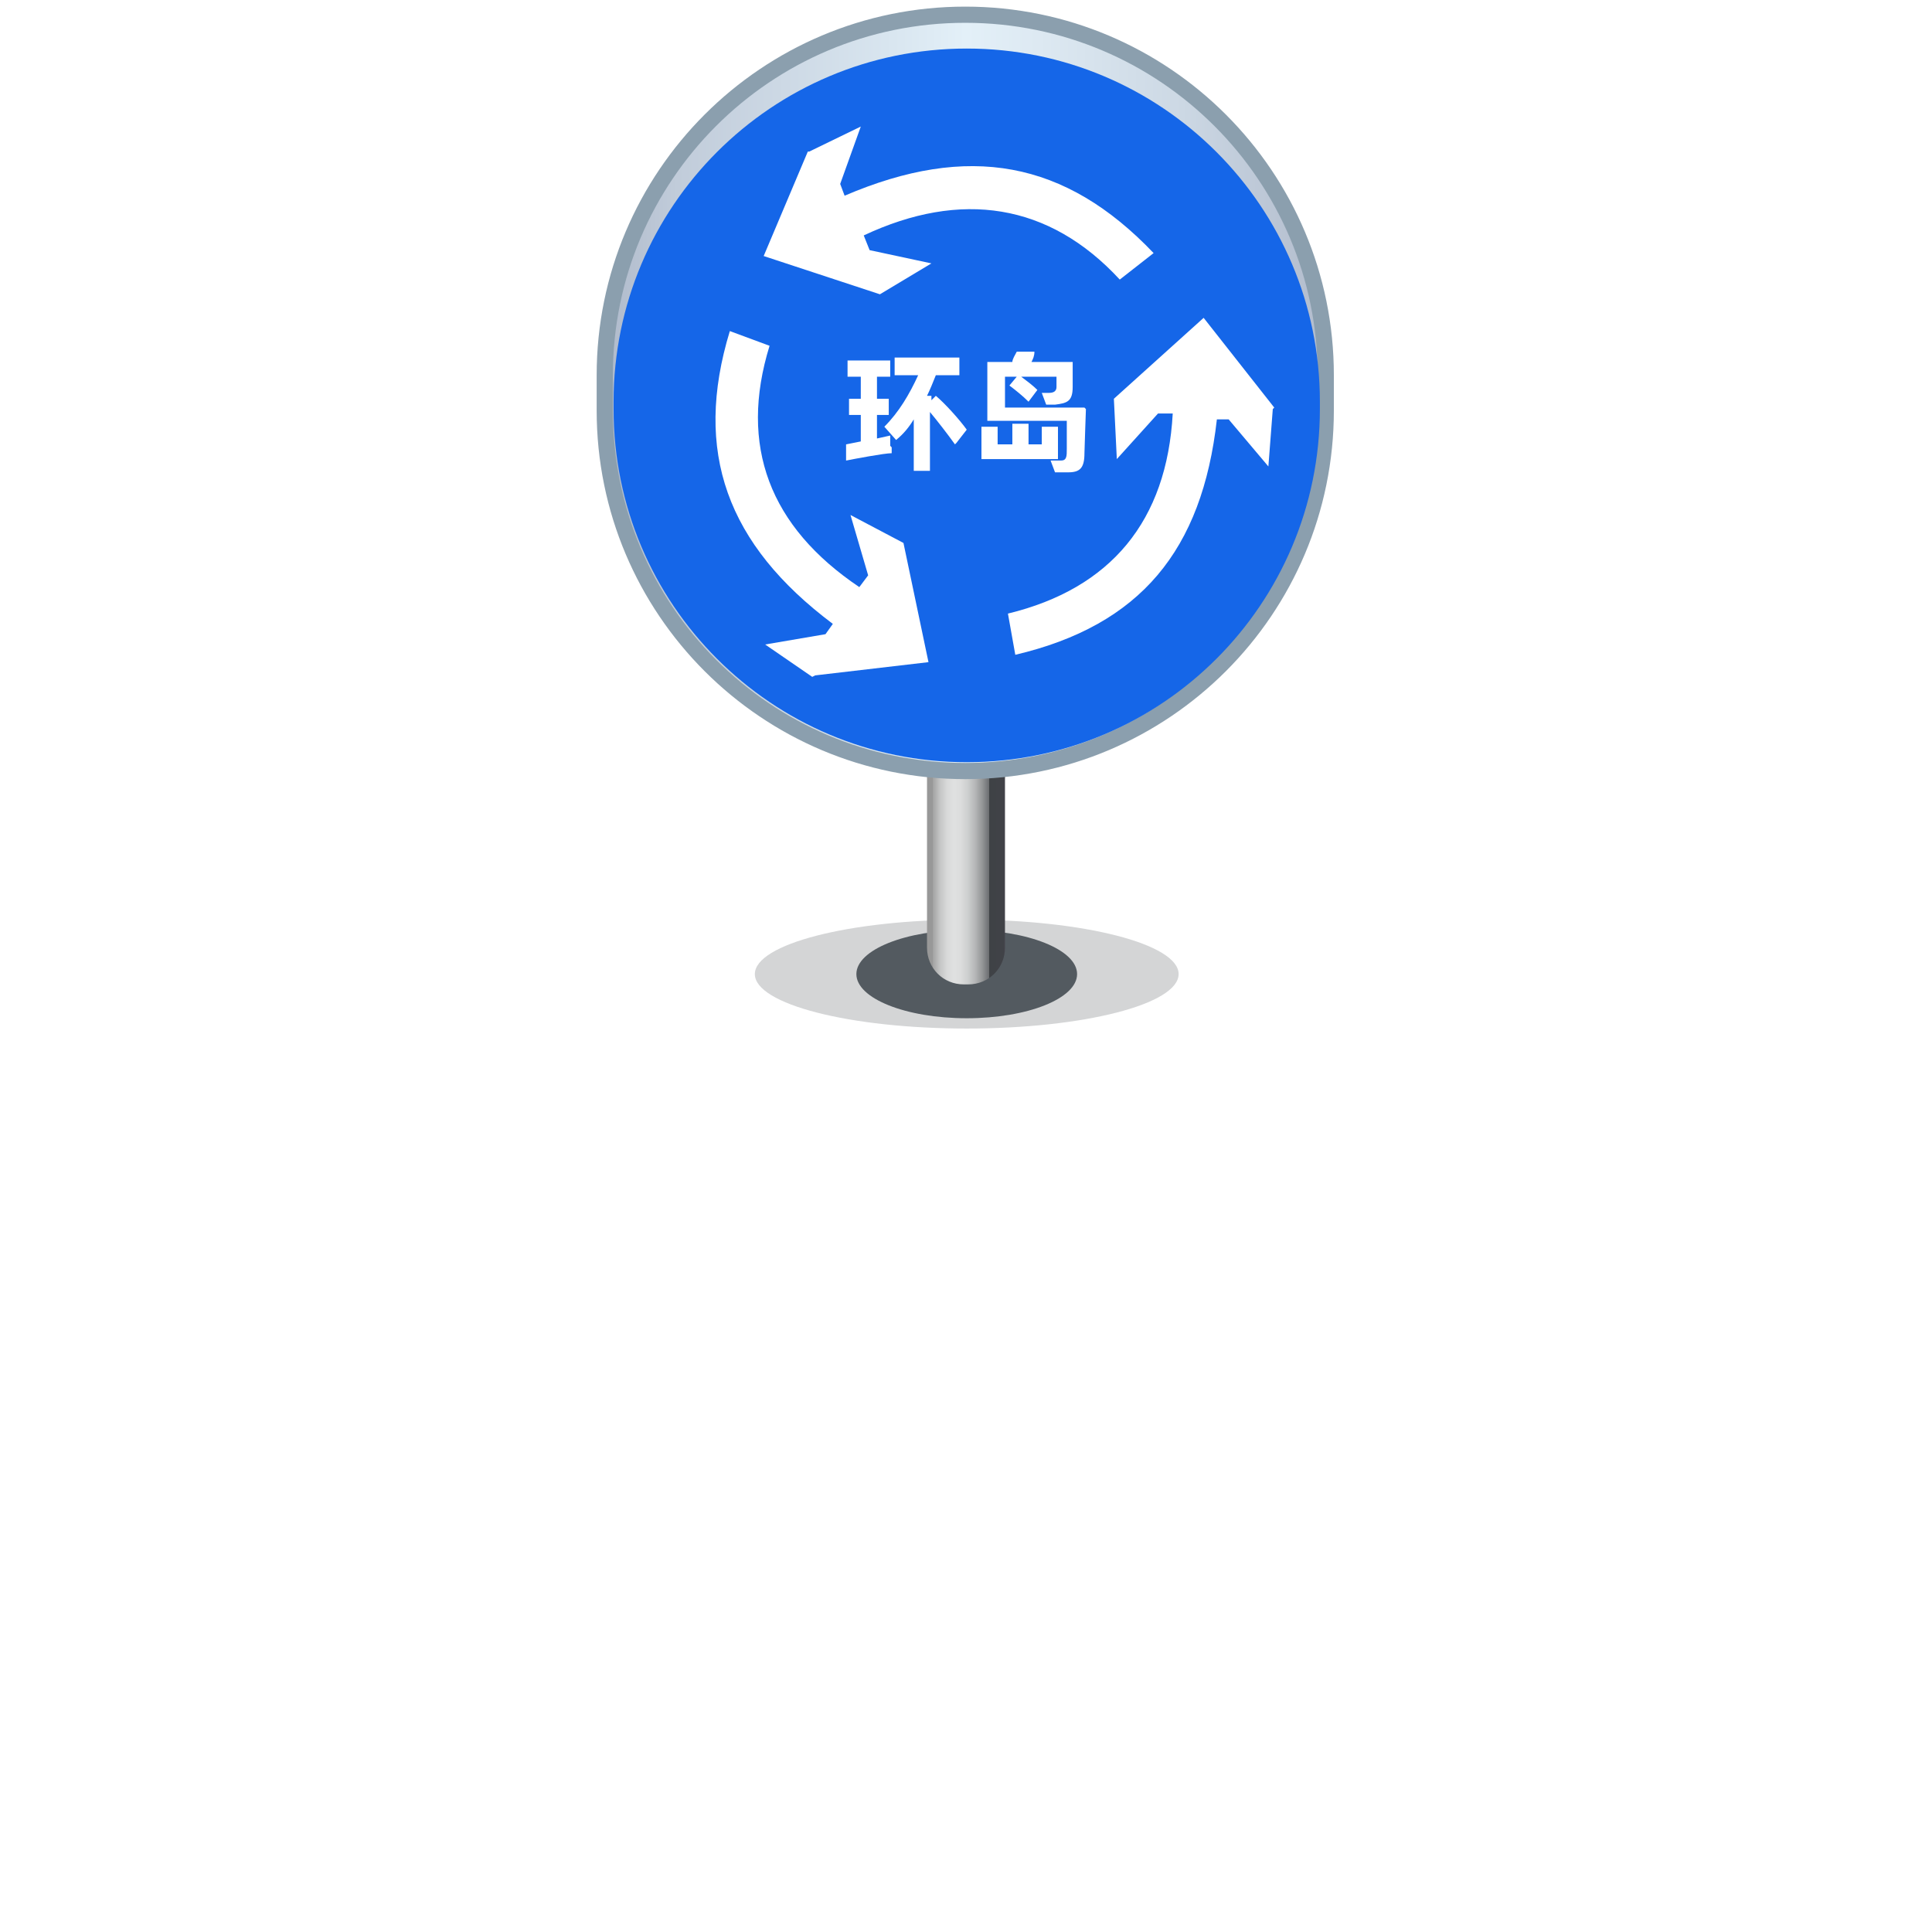
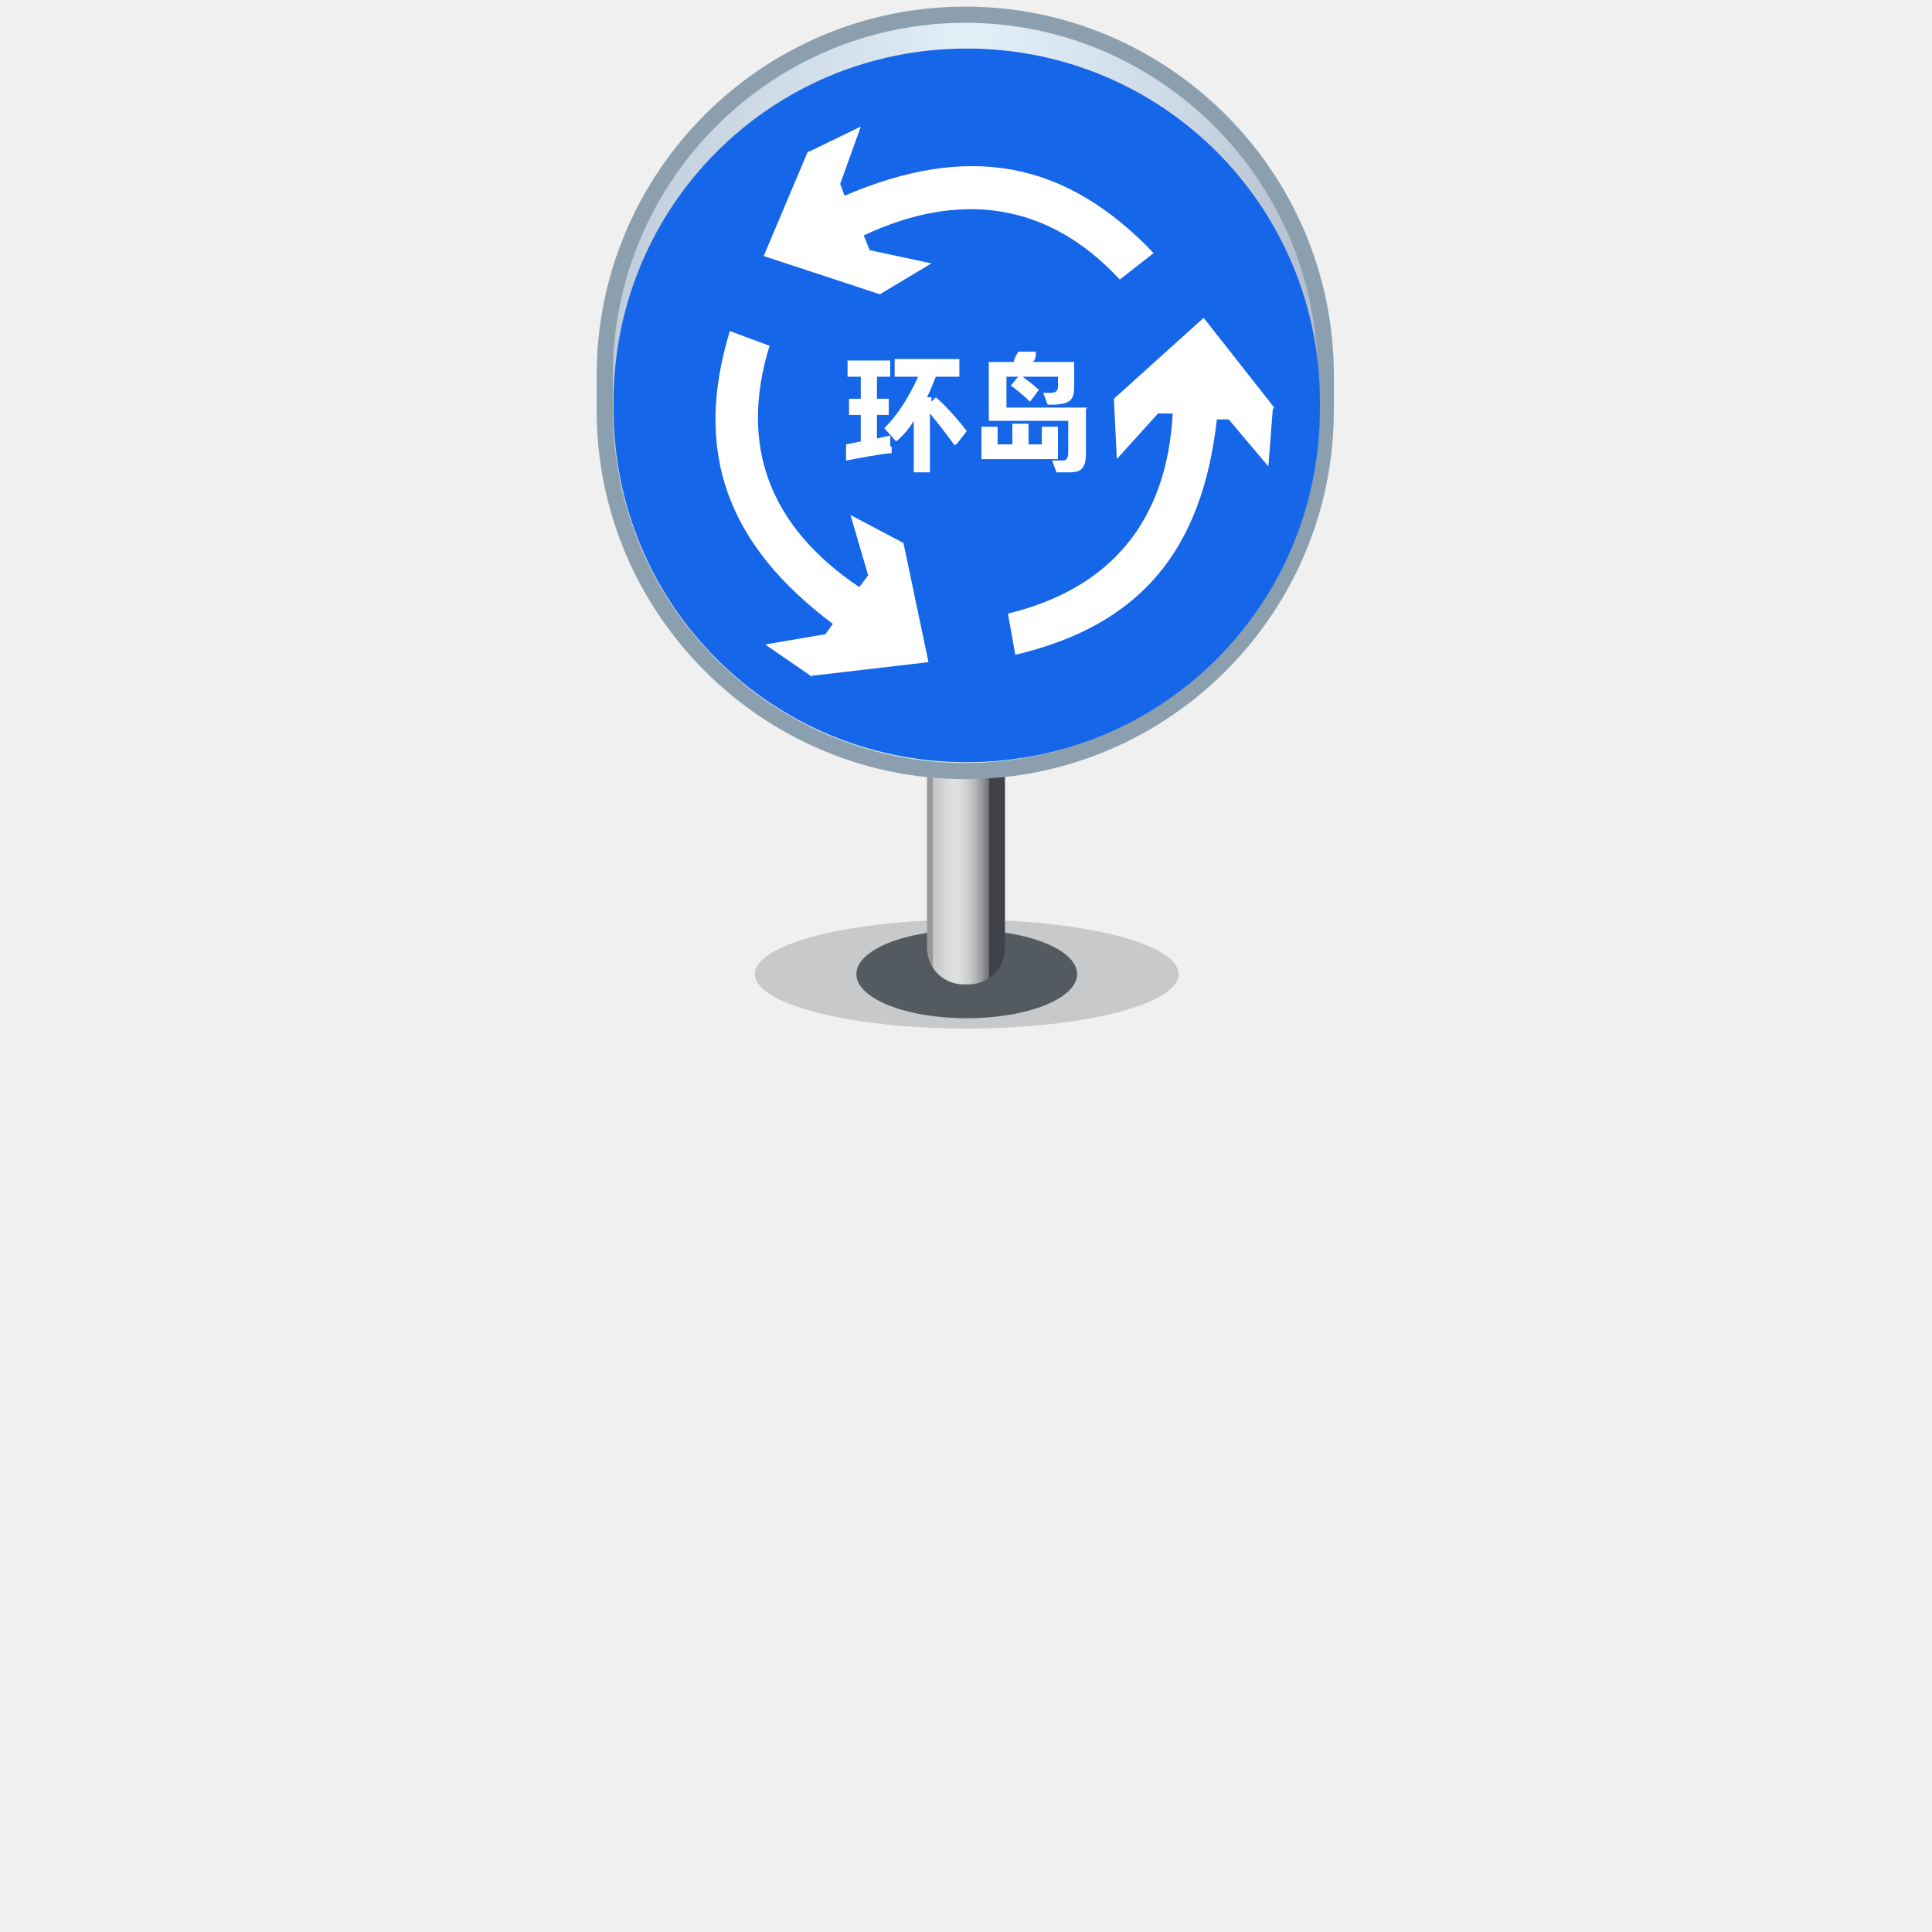
<svg xmlns="http://www.w3.org/2000/svg" id="b" width="131.3" height="131.3" viewBox="0 0 131.3 131.3">
  <defs>
-     <style>.h{fill:url(#f);}.i{fill:#fff;}.j{fill:#1566e8;}.k{fill:#535a60;}.l{fill:#262d34;isolation:isolate;opacity:.2;}.m{fill:url(#g);stroke:#8b9fae;stroke-miterlimit:10;stroke-width:1.1px;}</style>
-     <linearGradient id="f" x1="63.4" y1="54.8" x2="68.2" y2="54.8" gradientUnits="userSpaceOnUse">
+     <style>.i{fill:url(#g);}.j{fill:url(#h);stroke:#8b9fae;stroke-miterlimit:10;stroke-width:1.1px;}.k{fill:#fff;}.l{fill:#1566e8;}.m{fill:#535a60;}.n{fill:none;opacity:0;}.o{fill:#262d34;isolation:isolate;opacity:.2;}</style>
+     <linearGradient id="g" x1="63.4" y1="374.1" x2="68.2" y2="374.1" gradientTransform="translate(0 428.8) scale(1 -1)" gradientUnits="userSpaceOnUse">
      <stop offset="0" stop-color="#989898" />
      <stop offset="0" stop-color="#a3a3a3" />
-       <stop offset=".1" stop-color="#c4c5c5" />
+       <stop offset="0" stop-color="#c4c5c5" />
      <stop offset=".2" stop-color="#d8d9d9" />
      <stop offset=".3" stop-color="#e0e1e1" />
      <stop offset=".4" stop-color="#dbdcdc" />
      <stop offset=".5" stop-color="#cccece" />
      <stop offset=".6" stop-color="#b5b6b7" />
      <stop offset=".7" stop-color="#949697" />
      <stop offset=".8" stop-color="#6a6c6f" />
      <stop offset=".8" stop-color="#3f4246" />
      <stop offset="1" stop-color="#404247" />
      <stop offset="1" stop-color="#43434a" />
    </linearGradient>
-     <linearGradient id="g" x1="41.1" y1="26.7" x2="90.2" y2="26.7" gradientUnits="userSpaceOnUse">
+     <linearGradient id="h" x1="41.1" y1="402.1" x2="90.2" y2="402.1" gradientTransform="translate(0 428.8) scale(1 -1)" gradientUnits="userSpaceOnUse">
      <stop offset="0" stop-color="#afbacb" />
-       <stop offset=".1" stop-color="#c1ccda" />
+       <stop offset="0" stop-color="#c1ccda" />
      <stop offset=".4" stop-color="#d9e6f0" />
      <stop offset=".5" stop-color="#e3f0f8" />
      <stop offset=".6" stop-color="#dde9f2" />
      <stop offset=".8" stop-color="#ccd8e4" />
      <stop offset="1" stop-color="#b1bbcc" />
      <stop offset="1" stop-color="#aeb8c9" />
    </linearGradient>
  </defs>
  <g id="c">
-     <g>
-       <rect class="i" width="131.3" height="131.3" />
+     <g id="d">
      <g>
-         <ellipse id="d" class="l" cx="65.7" cy="66.2" rx="14.4" ry="3.7" />
-         <ellipse id="e" class="k" cx="65.7" cy="66.2" rx="7.5" ry="3" />
-         <path class="h" d="M65.7,42.6h0c1.4,0,2.6,1.2,2.6,2.6v19.2c0,1.4-1.1,2.5-2.5,2.5h-.3c-1.4,0-2.5-1.1-2.5-2.5v-19.3c0-1.4,1.2-2.6,2.6-2.6Z" />
-         <rect class="m" x="41.1" y="1" width="49" height="51.4" rx="24.5" ry="24.5" />
-         <rect class="j" x="41.7" y="3.3" width="48" height="48.5" rx="24" ry="24" />
+         <rect class="n" width="131.3" height="131.3" />
        <g>
-           <path class="i" d="M55,10.3l3.5-1.7-1.4,3.9,.3,.8c8.4-3.6,15-2.4,21,3.9l-2.3,1.8c-4.8-5.2-10.8-6.1-17.4-3l.4,1,4.2,.9-3.5,2.1-7.9-2.6,3-7.1Z" />
-           <path class="i" d="M55.2,46l-3.2-2.2,4.1-.7,.5-.7c-7.2-5.4-9.5-11.7-7-19.9l2.7,1c-2.1,6.8,0,12.3,6.1,16.4l.6-.8-1.2-4.1,3.6,1.9,1.7,8.1-7.7,.9Z" />
-           <path class="i" d="M86.5,27.8l-.3,3.9-2.7-3.2h-.8c-1,8.9-5.2,14-13.7,16l-.5-2.8c7-1.7,10.8-6.3,11.2-13.6h-1c0,0-2.8,3.1-2.8,3.1l-.2-4.1,6.1-5.5,4.8,6.1Z" />
-         </g>
-         <g>
-           <path class="i" d="M60.6,30.4v.4c-.5,0-2.6,.4-3.1,.5v-1.1s.5-.1,1-.2v-1.8h-.8v-1.1h.8v-1.5h-.9v-1.1h2.9v1.1h-.9v1.5h.8v1.1h-.8v1.6l.9-.2v.7Zm4.3-.2c-.5-.7-1.2-1.6-1.7-2.2v4h-1.1v-3.5c-.3,.5-.7,1-1.2,1.4l-.8-.9c1-1,1.7-2.2,2.3-3.5h-1.6v-1.2h4.4v1.2h-1.6c-.2,.5-.4,1-.6,1.4h.3v.3l.3-.3c.6,.5,1.6,1.6,2.1,2.3l-.7,.9Z" />
-           <path class="i" d="M71.8,31.2h-5.1v-2.2h1.1v1.2h1v-1.4h1.1v1.4h.9v-1.2h1.1v2.2Zm2-3.4c0,0-.1,2.8-.1,3,0,1-.3,1.3-1.1,1.3h-.9c0,0-.3-.8-.3-.8h.7c.4,0,.4-.3,.4-.8,0-.2,0-1.6,0-1.9h-5.4v-4h1.7c0-.2,.2-.5,.3-.7h1.2c0,.3-.1,.5-.2,.7h2.8c0,.4,0,1.4,0,1.7,0,1-.4,1.1-1.2,1.2h-.6c0,0-.3-.8-.3-.8h.5c.4,0,.5-.2,.5-.4s0-.5,0-.7h-2.4c.4,.3,.8,.6,1.1,.9l-.6,.8c-.4-.4-.9-.8-1.3-1.1l.5-.6h-.8v2.1h5.4Z" />
+           <ellipse id="e" class="o" cx="65.7" cy="66.2" rx="14.4" ry="3.7" />
+           <ellipse id="f" class="m" cx="65.7" cy="66.2" rx="7.5" ry="3" />
+           <path class="i" d="M65.7,42.6h0c1.4,0,2.6,1.2,2.6,2.6v19.2c0,1.4-1.1,2.5-2.5,2.5h-.3c-1.4,0-2.5-1.1-2.5-2.5v-19.3c0-1.4,1.2-2.6,2.6-2.6h.1Z" />
+           <path class="j" d="M65.6,1h0c13.5,0,24.5,11,24.5,24.5v2.4c0,13.5-11,24.5-24.5,24.5h0c-13.5,0-24.5-11-24.5-24.5v-2.4c0-13.5,11-24.5,24.5-24.5Z" />
+           <path class="l" d="M65.7,3.3h0c13.3,0,24,10.7,24,24v.5c0,13.3-10.7,24-24,24h0c-13.3,0-24-10.7-24-24v-.5c0-13.3,10.7-24,24-24Z" />
+           <g>
+             <path class="k" d="M55,10.3l3.5-1.7-1.4,3.9,.3,.8c8.4-3.6,15-2.4,21,3.9l-2.3,1.8c-4.8-5.2-10.8-6.1-17.4-3l.4,1,4.2,.9-3.5,2.1-7.9-2.6,3-7.1h.1Z" />
+             <path class="k" d="M55.2,46l-3.2-2.2,4.1-.7,.5-.7c-7.2-5.4-9.5-11.7-7-19.9l2.7,1c-2.1,6.8,0,12.3,6.1,16.4l.6-.8-1.2-4.1,3.6,1.9,1.7,8.1-7.7,.9h-.2Z" />
+             <path class="k" d="M86.5,27.8l-.3,3.9-2.7-3.2h-.8c-1,8.9-5.2,14-13.7,16l-.5-2.8c7-1.7,10.8-6.3,11.2-13.6h-1l-2.8,3.1-.2-4.1,6.1-5.5,4.8,6.1h0Z" />
+           </g>
+           <g>
+             <path class="k" d="M60.6,30.4v.4c-.5,0-2.6,.4-3.1,.5v-1.1l1-.2v-1.8h-.8v-1.1h.8v-1.5h-.9v-1.1h2.9v1.1h-.9v1.5h.8v1.1h-.8v1.6l.9-.2v.7h0Zm4.3-.1c-.5-.7-1.2-1.6-1.7-2.2v4h-1.1v-3.5c-.3,.5-.7,1-1.2,1.4l-.8-.9c1-1,1.7-2.2,2.3-3.5h-1.6v-1.2h4.4v1.2h-1.6c-.2,.5-.4,1-.6,1.4h.3v.3l.3-.3c.6,.5,1.6,1.6,2.1,2.3l-.7,.9h-.1Z" />
+             <path class="k" d="M71.8,31.2h-5.1v-2.2h1.1v1.2h1v-1.4h1.1v1.4h.9v-1.2h1.1v2.2h0Zm2-3.4s0,2.8,0,3c0,1-.3,1.3-1.1,1.3h-.9l-.3-.8h.7c.4,0,.4-.3,.4-.8v-1.9h-5.4v-4h1.7c0-.2,.2-.5,.3-.7h1.2c0,.3,0,.5-.2,.7h2.8v1.7c0,1-.4,1.1-1.2,1.2h-.6l-.3-.8h.5c.4,0,.5-.2,.5-.4v-.7h-2.4c.4,.3,.8,.6,1.1,.9l-.6,.8c-.4-.4-.9-.8-1.3-1.1l.5-.6h-.8v2.1h5.5Z" />
+           </g>
        </g>
      </g>
    </g>
  </g>
</svg>
